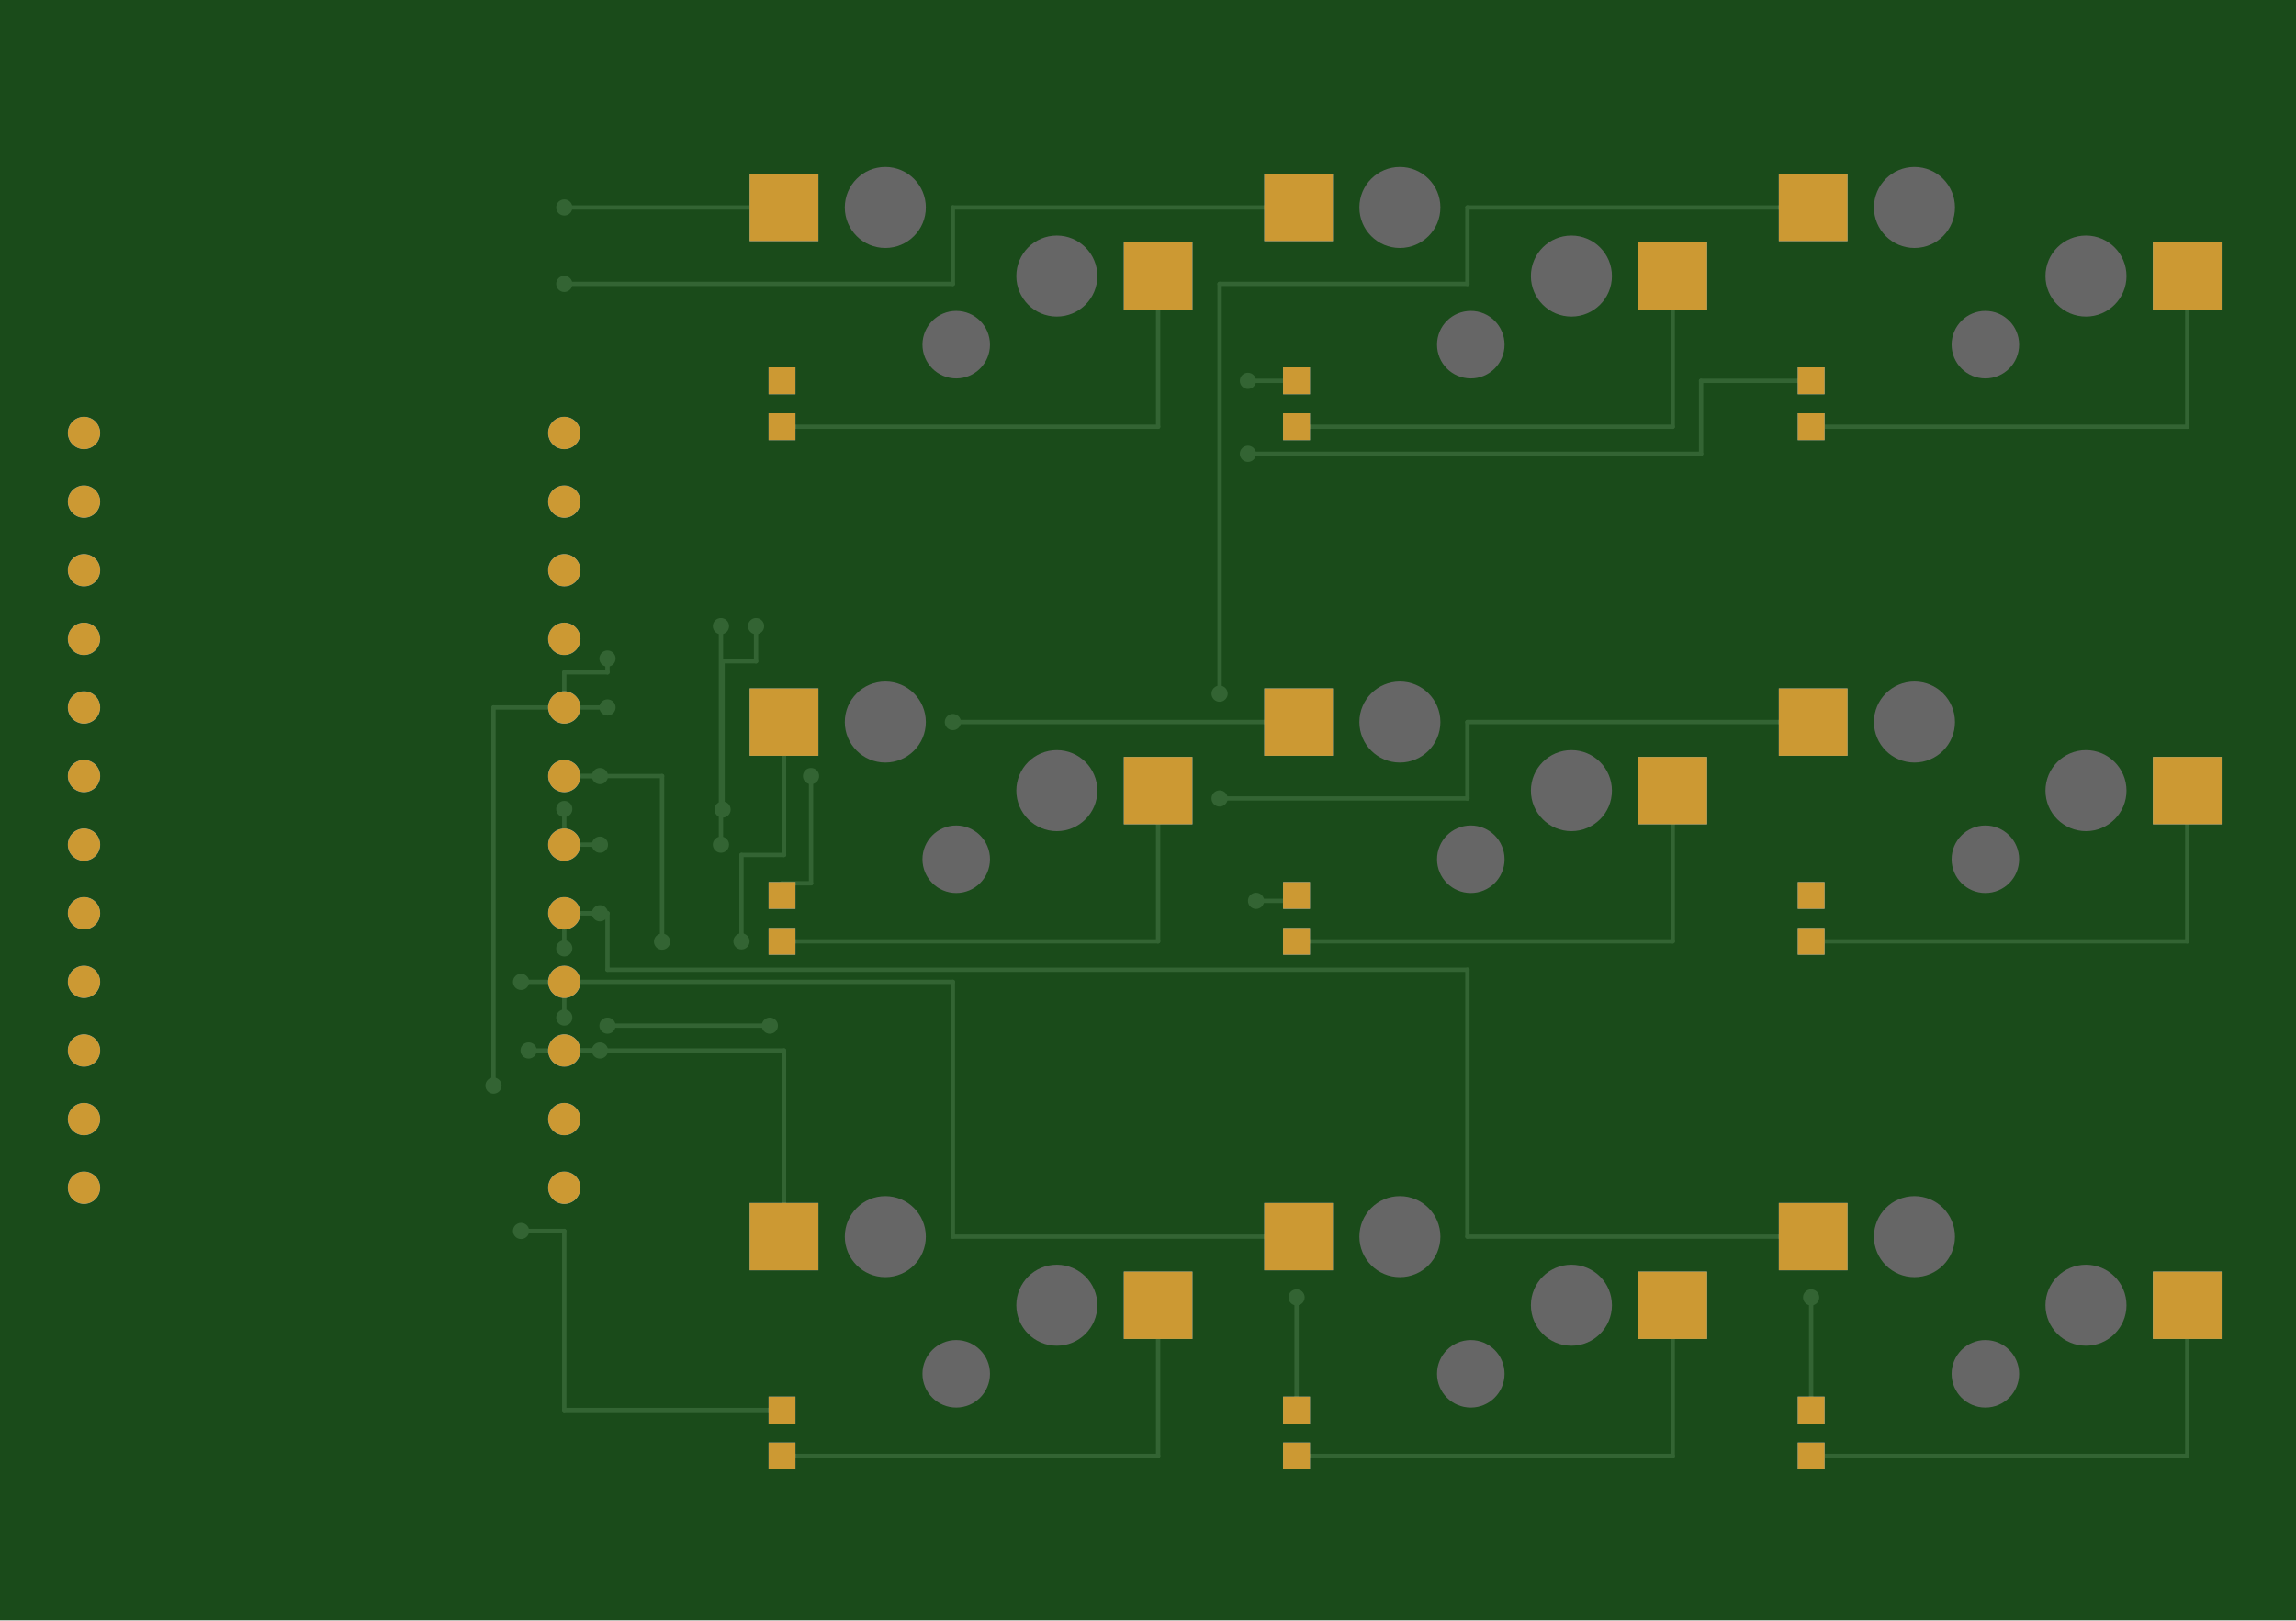
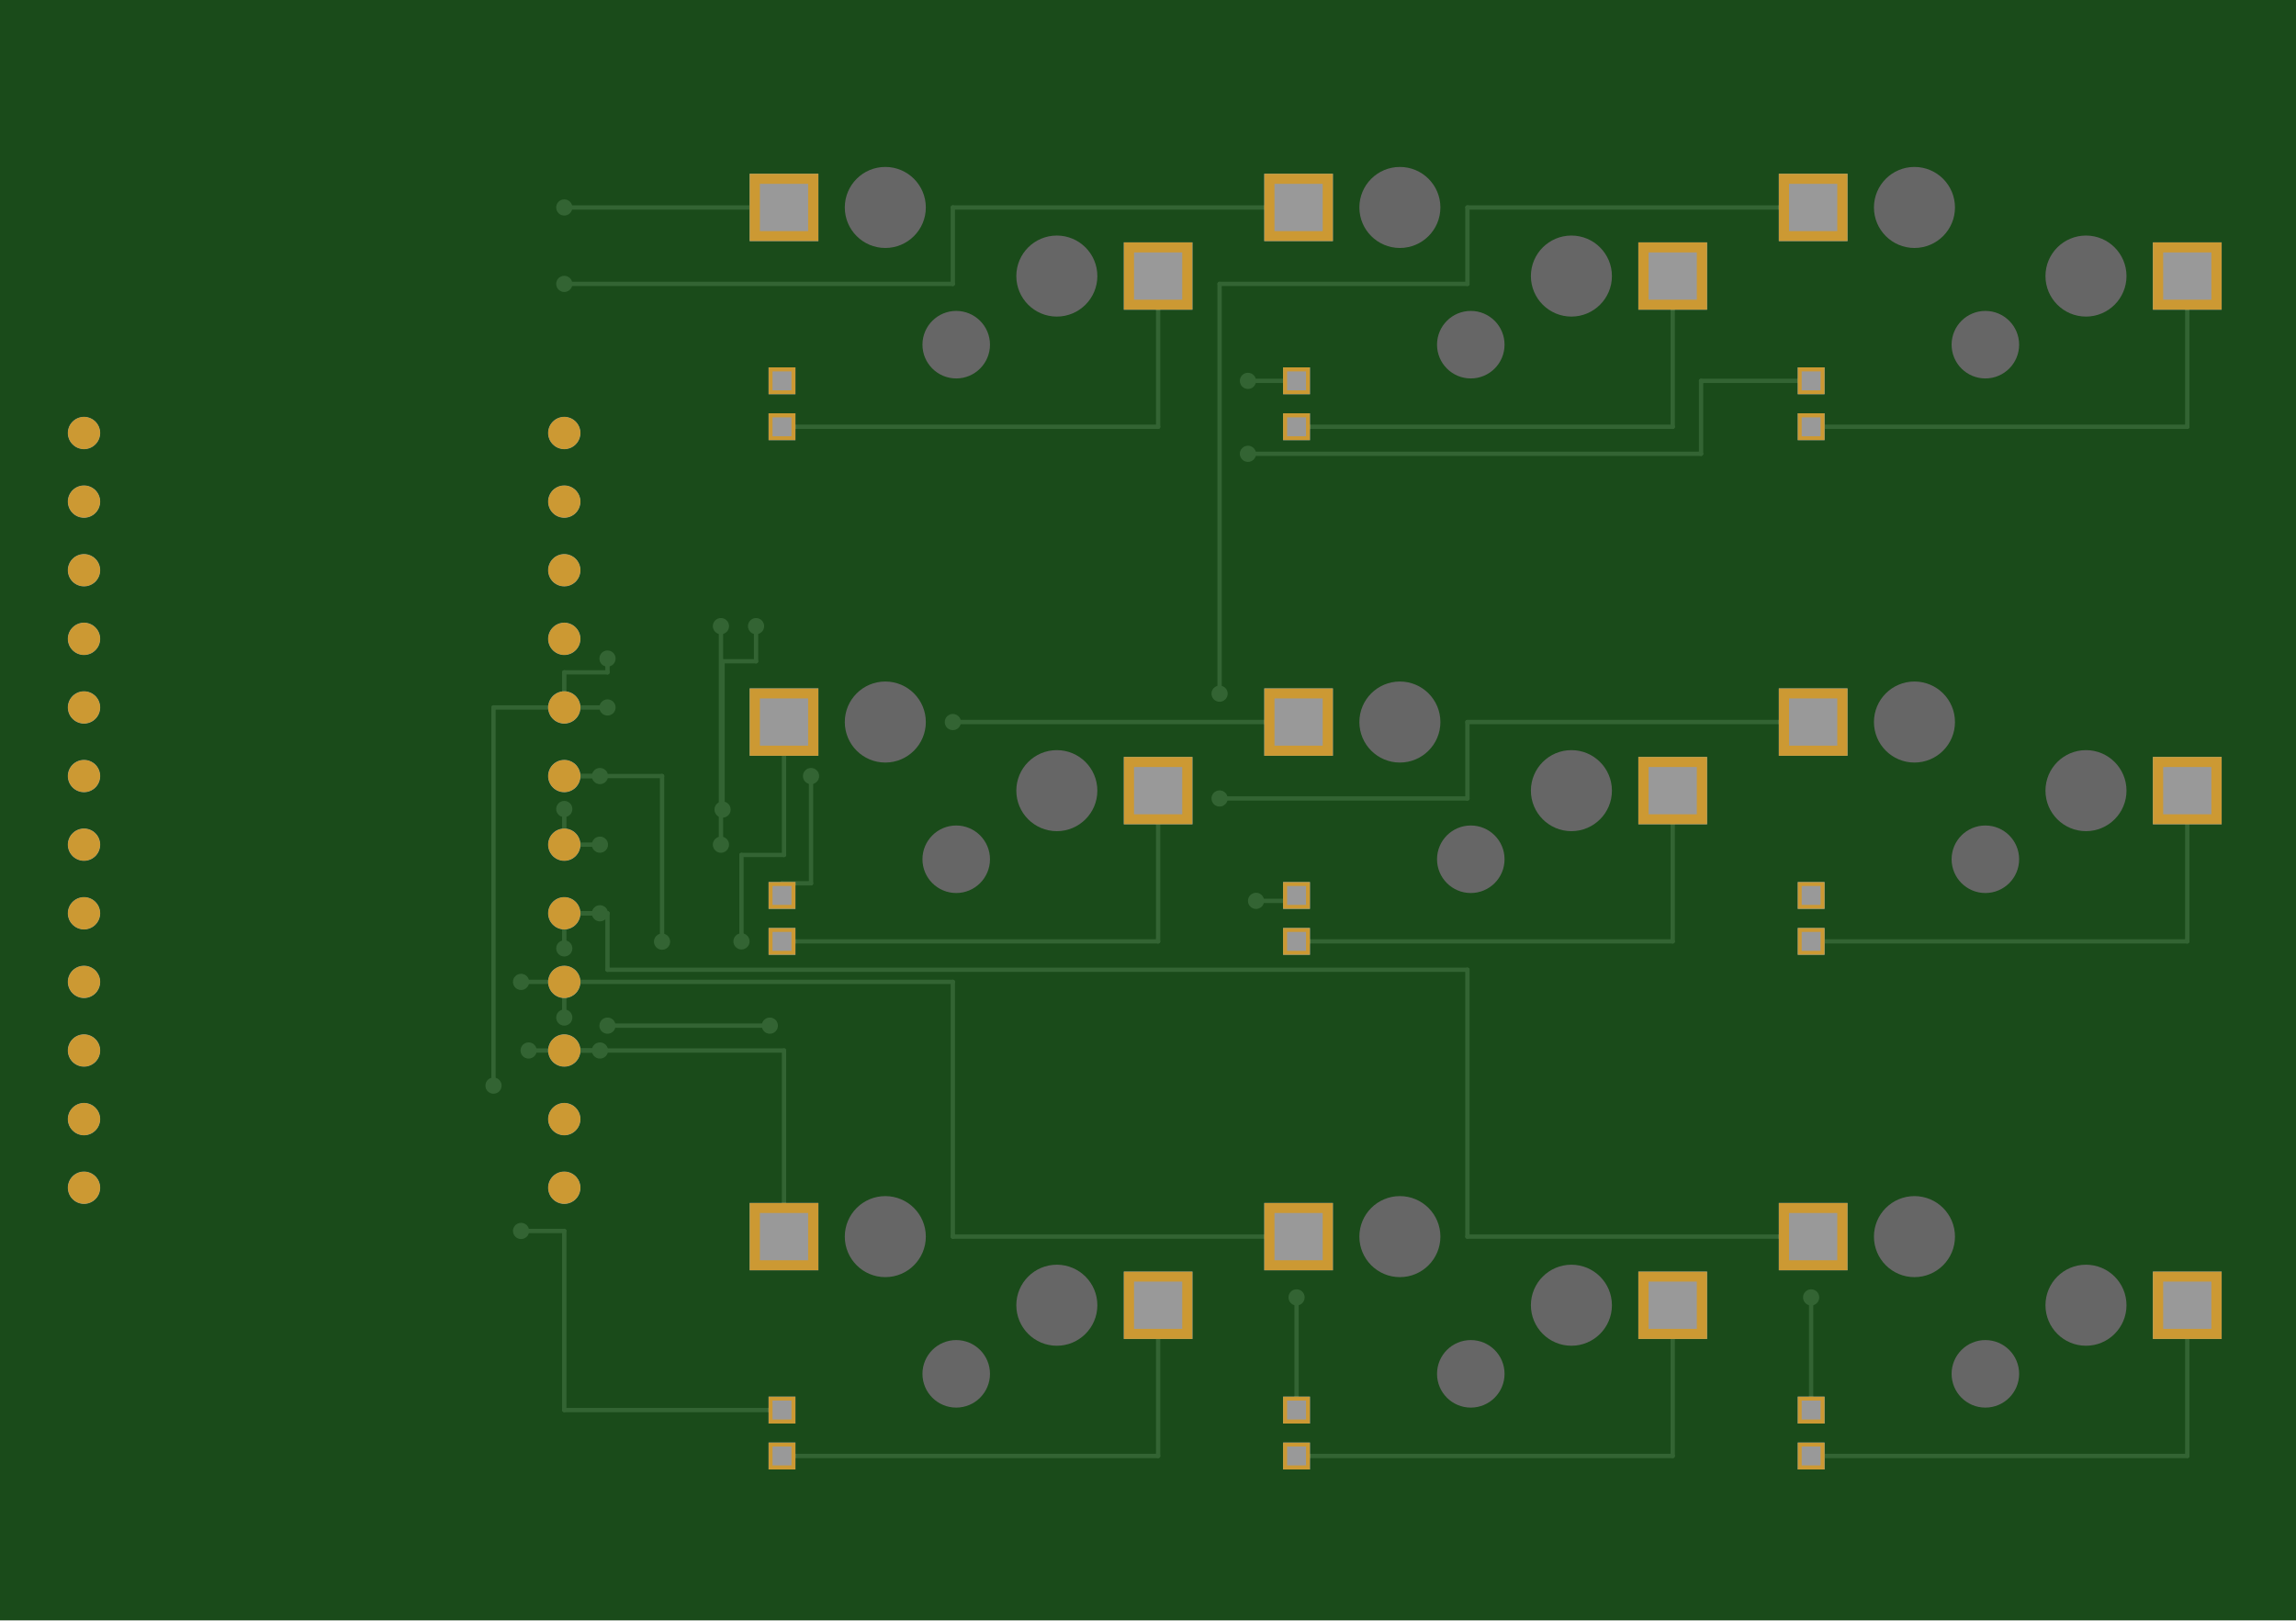
- <svg xmlns="http://www.w3.org/2000/svg" xmlns:xlink="http://www.w3.org/1999/xlink" version="1.1" stroke-linecap="round" stroke-linejoin="round" stroke-width="0" fill-rule="evenodd" clip-rule="evenodd" id="yT7CGFBc3BIT_bottom" viewBox="-42500 -30000 85000 60000" width="85mm" height="60mm">
+ <svg xmlns="http://www.w3.org/2000/svg" xmlns:xlink="http://www.w3.org/1999/xlink" version="1.1" stroke-linecap="round" stroke-linejoin="round" stroke-width="0" fill-rule="evenodd" clip-rule="evenodd" id="v-3ApDsMpRyZ_bottom" viewBox="-42500 -30000 85000 60000" width="85mm" height="60mm">
  <defs>
-     <style>.yT7CGFBc3BIT_fr4 {color: #666666;}
- .yT7CGFBc3BIT_cu {color: #cccccc;}
- .yT7CGFBc3BIT_cf {color: #cc9933;}
- .yT7CGFBc3BIT_sm {color: #004200; opacity: 0.749;}
- .yT7CGFBc3BIT_ss {color: #ffffff;}
- .yT7CGFBc3BIT_sp {color: #999999;}
- .yT7CGFBc3BIT_out {color: #000000;}</style>
-     <rect x="-1275" y="-1250" width="2550" height="2500" id="WuUO6p8glGrk_pad-11" />
-     <rect x="-500" y="-500" width="1000" height="1000" id="WuUO6p8glGrk_pad-14" />
-     <circle cx="0" cy="0" r="600" id="WuUO6p8glGrk_pad-15" />
-     <circle cx="0" cy="0" r="300" id="WuUO6p8glGrk_pad-16" />
-     <rect x="-1275" y="-1250" width="2550" height="2500" id="oHM_zMoyf9TO_pad-11" />
-     <circle cx="0" cy="0" r="1500" id="oHM_zMoyf9TO_pad-12" />
-     <circle cx="0" cy="0" r="1250" id="oHM_zMoyf9TO_pad-13" />
-     <rect x="-500" y="-500" width="1000" height="1000" id="oHM_zMoyf9TO_pad-14" />
-     <circle cx="0" cy="0" r="600" id="oHM_zMoyf9TO_pad-15" />
-     <g id="yT7CGFBc3BIT_bottom_copper">
-       <use xlink:href="#WuUO6p8glGrk_pad-11" x="-24625" y="-15780" />
-       <use xlink:href="#WuUO6p8glGrk_pad-11" x="-38475" y="-18320" />
-       <use xlink:href="#WuUO6p8glGrk_pad-14" x="-24550" y="-23900" />
-       <use xlink:href="#WuUO6p8glGrk_pad-14" x="-24550" y="-22200" />
-       <use xlink:href="#WuUO6p8glGrk_pad-11" x="-5575" y="-15780" />
-       <use xlink:href="#WuUO6p8glGrk_pad-11" x="-19425" y="-18320" />
-       <use xlink:href="#WuUO6p8glGrk_pad-14" x="-5500" y="-23900" />
-       <use xlink:href="#WuUO6p8glGrk_pad-14" x="-5500" y="-22200" />
-       <use xlink:href="#WuUO6p8glGrk_pad-11" x="13475" y="-15780" />
-       <use xlink:href="#WuUO6p8glGrk_pad-11" x="-375" y="-18320" />
-       <use xlink:href="#WuUO6p8glGrk_pad-14" x="13550" y="-23900" />
-       <use xlink:href="#WuUO6p8glGrk_pad-14" x="13550" y="-22200" />
-       <use xlink:href="#WuUO6p8glGrk_pad-11" x="-24625" y="3270" />
-       <use xlink:href="#WuUO6p8glGrk_pad-11" x="-38475" y="730" />
-       <use xlink:href="#WuUO6p8glGrk_pad-14" x="-24550" y="-4850" />
-       <use xlink:href="#WuUO6p8glGrk_pad-14" x="-24550" y="-3150" />
-       <use xlink:href="#WuUO6p8glGrk_pad-11" x="-5575" y="3270" />
-       <use xlink:href="#WuUO6p8glGrk_pad-11" x="-19425" y="730" />
-       <use xlink:href="#WuUO6p8glGrk_pad-14" x="-5500" y="-4850" />
-       <use xlink:href="#WuUO6p8glGrk_pad-14" x="-5500" y="-3150" />
-       <use xlink:href="#WuUO6p8glGrk_pad-11" x="13475" y="3270" />
-       <use xlink:href="#WuUO6p8glGrk_pad-11" x="-375" y="730" />
-       <use xlink:href="#WuUO6p8glGrk_pad-14" x="13550" y="-4850" />
-       <use xlink:href="#WuUO6p8glGrk_pad-14" x="13550" y="-3150" />
-       <use xlink:href="#WuUO6p8glGrk_pad-11" x="-24625" y="22320" />
-       <use xlink:href="#WuUO6p8glGrk_pad-11" x="-38475" y="19780" />
-       <use xlink:href="#WuUO6p8glGrk_pad-14" x="-24550" y="14200" />
-       <use xlink:href="#WuUO6p8glGrk_pad-14" x="-24550" y="15900" />
-       <use xlink:href="#WuUO6p8glGrk_pad-11" x="-5575" y="22320" />
-       <use xlink:href="#WuUO6p8glGrk_pad-11" x="-19425" y="19780" />
-       <use xlink:href="#WuUO6p8glGrk_pad-14" x="-5500" y="14200" />
-       <use xlink:href="#WuUO6p8glGrk_pad-14" x="-5500" y="15900" />
-       <use xlink:href="#WuUO6p8glGrk_pad-11" x="13475" y="22320" />
-       <use xlink:href="#WuUO6p8glGrk_pad-11" x="-375" y="19780" />
-       <use xlink:href="#WuUO6p8glGrk_pad-14" x="13550" y="14200" />
-       <use xlink:href="#WuUO6p8glGrk_pad-14" x="13550" y="15900" />
-       <use xlink:href="#WuUO6p8glGrk_pad-15" x="21610" y="13970" />
-       <use xlink:href="#WuUO6p8glGrk_pad-15" x="21610" y="11430" />
-       <use xlink:href="#WuUO6p8glGrk_pad-15" x="21610" y="8890" />
-       <use xlink:href="#WuUO6p8glGrk_pad-15" x="21610" y="6350" />
-       <use xlink:href="#WuUO6p8glGrk_pad-15" x="21610" y="3810" />
-       <use xlink:href="#WuUO6p8glGrk_pad-15" x="21610" y="1270" />
-       <use xlink:href="#WuUO6p8glGrk_pad-15" x="21610" y="-1270" />
-       <use xlink:href="#WuUO6p8glGrk_pad-15" x="21610" y="-3810" />
-       <use xlink:href="#WuUO6p8glGrk_pad-15" x="21610" y="-6350" />
-       <use xlink:href="#WuUO6p8glGrk_pad-15" x="21610" y="-8890" />
-       <use xlink:href="#WuUO6p8glGrk_pad-15" x="21610" y="-11430" />
-       <use xlink:href="#WuUO6p8glGrk_pad-15" x="21610" y="-13970" />
-       <use xlink:href="#WuUO6p8glGrk_pad-15" x="39390" y="-13970" />
-       <use xlink:href="#WuUO6p8glGrk_pad-15" x="39390" y="-11430" />
-       <use xlink:href="#WuUO6p8glGrk_pad-15" x="39390" y="-8890" />
-       <use xlink:href="#WuUO6p8glGrk_pad-15" x="39390" y="-6350" />
-       <use xlink:href="#WuUO6p8glGrk_pad-15" x="39390" y="-3810" />
-       <use xlink:href="#WuUO6p8glGrk_pad-15" x="39390" y="-1270" />
-       <use xlink:href="#WuUO6p8glGrk_pad-15" x="39390" y="1270" />
-       <use xlink:href="#WuUO6p8glGrk_pad-15" x="39390" y="3810" />
-       <use xlink:href="#WuUO6p8glGrk_pad-15" x="39390" y="6350" />
-       <use xlink:href="#WuUO6p8glGrk_pad-15" x="39390" y="8890" />
-       <use xlink:href="#WuUO6p8glGrk_pad-15" x="39390" y="11430" />
-       <use xlink:href="#WuUO6p8glGrk_pad-15" x="39390" y="13970" />
+     <style>.v-3ApDsMpRyZ_fr4 {color: #666666;}
+ .v-3ApDsMpRyZ_cu {color: #cccccc;}
+ .v-3ApDsMpRyZ_cf {color: #cc9933;}
+ .v-3ApDsMpRyZ_sm {color: #004200; opacity: 0.749;}
+ .v-3ApDsMpRyZ_ss {color: #ffffff;}
+ .v-3ApDsMpRyZ_sp {color: #999999;}
+ .v-3ApDsMpRyZ_out {color: #000000;}</style>
+     <rect x="-1275" y="-1250" width="2550" height="2500" id="R8oGSUQdyT1J_pad-11" />
+     <rect x="-500" y="-500" width="1000" height="1000" id="R8oGSUQdyT1J_pad-15" />
+     <circle cx="0" cy="0" r="600" id="R8oGSUQdyT1J_pad-17" />
+     <circle cx="0" cy="0" r="300" id="R8oGSUQdyT1J_pad-18" />
+     <rect x="-1275" y="-1250" width="2550" height="2500" id="A9NFGSElS_o1_pad-11" />
+     <circle cx="0" cy="0" r="1500" id="A9NFGSElS_o1_pad-13" />
+     <circle cx="0" cy="0" r="1250" id="A9NFGSElS_o1_pad-14" />
+     <rect x="-500" y="-500" width="1000" height="1000" id="A9NFGSElS_o1_pad-15" />
+     <circle cx="0" cy="0" r="600" id="A9NFGSElS_o1_pad-17" />
+     <rect x="-892.5" y="-875" width="1785" height="1750" id="oixjFfY84RL3_pad-12" />
+     <rect x="-350" y="-350" width="700" height="700" id="oixjFfY84RL3_pad-16" />
+     <g id="v-3ApDsMpRyZ_bottom_copper">
+       <use xlink:href="#R8oGSUQdyT1J_pad-11" x="-24625" y="-15780" />
+       <use xlink:href="#R8oGSUQdyT1J_pad-11" x="-38475" y="-18320" />
+       <use xlink:href="#R8oGSUQdyT1J_pad-15" x="-24550" y="-23900" />
+       <use xlink:href="#R8oGSUQdyT1J_pad-15" x="-24550" y="-22200" />
+       <use xlink:href="#R8oGSUQdyT1J_pad-11" x="-5575" y="-15780" />
+       <use xlink:href="#R8oGSUQdyT1J_pad-11" x="-19425" y="-18320" />
+       <use xlink:href="#R8oGSUQdyT1J_pad-15" x="-5500" y="-23900" />
+       <use xlink:href="#R8oGSUQdyT1J_pad-15" x="-5500" y="-22200" />
+       <use xlink:href="#R8oGSUQdyT1J_pad-11" x="13475" y="-15780" />
+       <use xlink:href="#R8oGSUQdyT1J_pad-11" x="-375" y="-18320" />
+       <use xlink:href="#R8oGSUQdyT1J_pad-15" x="13550" y="-23900" />
+       <use xlink:href="#R8oGSUQdyT1J_pad-15" x="13550" y="-22200" />
+       <use xlink:href="#R8oGSUQdyT1J_pad-11" x="-24625" y="3270" />
+       <use xlink:href="#R8oGSUQdyT1J_pad-11" x="-38475" y="730" />
+       <use xlink:href="#R8oGSUQdyT1J_pad-15" x="-24550" y="-4850" />
+       <use xlink:href="#R8oGSUQdyT1J_pad-15" x="-24550" y="-3150" />
+       <use xlink:href="#R8oGSUQdyT1J_pad-11" x="-5575" y="3270" />
+       <use xlink:href="#R8oGSUQdyT1J_pad-11" x="-19425" y="730" />
+       <use xlink:href="#R8oGSUQdyT1J_pad-15" x="-5500" y="-4850" />
+       <use xlink:href="#R8oGSUQdyT1J_pad-15" x="-5500" y="-3150" />
+       <use xlink:href="#R8oGSUQdyT1J_pad-11" x="13475" y="3270" />
+       <use xlink:href="#R8oGSUQdyT1J_pad-11" x="-375" y="730" />
+       <use xlink:href="#R8oGSUQdyT1J_pad-15" x="13550" y="-4850" />
+       <use xlink:href="#R8oGSUQdyT1J_pad-15" x="13550" y="-3150" />
+       <use xlink:href="#R8oGSUQdyT1J_pad-11" x="-24625" y="22320" />
+       <use xlink:href="#R8oGSUQdyT1J_pad-11" x="-38475" y="19780" />
+       <use xlink:href="#R8oGSUQdyT1J_pad-15" x="-24550" y="14200" />
+       <use xlink:href="#R8oGSUQdyT1J_pad-15" x="-24550" y="15900" />
+       <use xlink:href="#R8oGSUQdyT1J_pad-11" x="-5575" y="22320" />
+       <use xlink:href="#R8oGSUQdyT1J_pad-11" x="-19425" y="19780" />
+       <use xlink:href="#R8oGSUQdyT1J_pad-15" x="-5500" y="14200" />
+       <use xlink:href="#R8oGSUQdyT1J_pad-15" x="-5500" y="15900" />
+       <use xlink:href="#R8oGSUQdyT1J_pad-11" x="13475" y="22320" />
+       <use xlink:href="#R8oGSUQdyT1J_pad-11" x="-375" y="19780" />
+       <use xlink:href="#R8oGSUQdyT1J_pad-15" x="13550" y="14200" />
+       <use xlink:href="#R8oGSUQdyT1J_pad-15" x="13550" y="15900" />
+       <use xlink:href="#R8oGSUQdyT1J_pad-17" x="21610" y="13970" />
+       <use xlink:href="#R8oGSUQdyT1J_pad-17" x="21610" y="11430" />
+       <use xlink:href="#R8oGSUQdyT1J_pad-17" x="21610" y="8890" />
+       <use xlink:href="#R8oGSUQdyT1J_pad-17" x="21610" y="6350" />
+       <use xlink:href="#R8oGSUQdyT1J_pad-17" x="21610" y="3810" />
+       <use xlink:href="#R8oGSUQdyT1J_pad-17" x="21610" y="1270" />
+       <use xlink:href="#R8oGSUQdyT1J_pad-17" x="21610" y="-1270" />
+       <use xlink:href="#R8oGSUQdyT1J_pad-17" x="21610" y="-3810" />
+       <use xlink:href="#R8oGSUQdyT1J_pad-17" x="21610" y="-6350" />
+       <use xlink:href="#R8oGSUQdyT1J_pad-17" x="21610" y="-8890" />
+       <use xlink:href="#R8oGSUQdyT1J_pad-17" x="21610" y="-11430" />
+       <use xlink:href="#R8oGSUQdyT1J_pad-17" x="21610" y="-13970" />
+       <use xlink:href="#R8oGSUQdyT1J_pad-17" x="39390" y="-13970" />
+       <use xlink:href="#R8oGSUQdyT1J_pad-17" x="39390" y="-11430" />
+       <use xlink:href="#R8oGSUQdyT1J_pad-17" x="39390" y="-8890" />
+       <use xlink:href="#R8oGSUQdyT1J_pad-17" x="39390" y="-6350" />
+       <use xlink:href="#R8oGSUQdyT1J_pad-17" x="39390" y="-3810" />
+       <use xlink:href="#R8oGSUQdyT1J_pad-17" x="39390" y="-1270" />
+       <use xlink:href="#R8oGSUQdyT1J_pad-17" x="39390" y="1270" />
+       <use xlink:href="#R8oGSUQdyT1J_pad-17" x="39390" y="3810" />
+       <use xlink:href="#R8oGSUQdyT1J_pad-17" x="39390" y="6350" />
+       <use xlink:href="#R8oGSUQdyT1J_pad-17" x="39390" y="8890" />
+       <use xlink:href="#R8oGSUQdyT1J_pad-17" x="39390" y="11430" />
+       <use xlink:href="#R8oGSUQdyT1J_pad-17" x="39390" y="13970" />
      <path d="M -38475 -18320 -38475 -23900" fill="none" stroke-width="160" />
      <path d="M -38475 -23900 -24550 -23900" fill="none" stroke-width="160" />
      <path d="M -19425 -18320 -19425 -23900" fill="none" stroke-width="160" />
      <path d="M -19425 -23900 -5500 -23900" fill="none" stroke-width="160" />
      <path d="M -375 -18320 -375 -23900" fill="none" stroke-width="160" />
      <path d="M -375 -23900 13550 -23900" fill="none" stroke-width="160" />
      <path d="M -38475 730 -38475 -4850" fill="none" stroke-width="160" />
      <path d="M -38475 -4850 -24550 -4850" fill="none" stroke-width="160" />
      <path d="M -19425 730 -19425 -4850" fill="none" stroke-width="160" />
      <path d="M -19425 -4850 -5500 -4850" fill="none" stroke-width="160" />
      <path d="M -375 730 -375 -4850" fill="none" stroke-width="160" />
      <path d="M -375 -4850 13550 -4850" fill="none" stroke-width="160" />
      <path d="M -38475 19780 -38475 14200" fill="none" stroke-width="160" />
      <path d="M -38475 14200 -24550 14200" fill="none" stroke-width="160" />
      <path d="M -19425 19780 -19425 14200" fill="none" stroke-width="160" />
      <path d="M -19425 14200 -5500 14200" fill="none" stroke-width="160" />
      <path d="M -375 19780 -375 14200" fill="none" stroke-width="160" />
      <path d="M -375 14200 13550 14200" fill="none" stroke-width="160" />
      <path d="M -24625 -15780 -11825 -15780" fill="none" stroke-width="160" />
      <path d="M -11825 -15780 -11825 -5900" fill="none" stroke-width="160" />
      <path d="M -11825 -5900 20010 -5900" fill="none" stroke-width="160" />
      <path d="M 20010 -5900 20010 -3810" fill="none" stroke-width="160" />
      <path d="M 20010 -3810 21610 -3810" fill="none" stroke-width="160" />
      <path d="M -5575 -15780 7225 -15780" fill="none" stroke-width="160" />
      <path d="M 7225 -15780 7225 -6350" fill="none" stroke-width="160" />
      <path d="M 7225 -6350 21610 -6350" fill="none" stroke-width="160" />
      <path d="M 13475 -15780 13475 -8890" fill="none" stroke-width="160" />
      <path d="M 13475 -8890 21610 -8890" fill="none" stroke-width="160" />
      <path d="M -24625 3270 -11825 3270" fill="none" stroke-width="160" />
      <path d="M -11825 3270 -11825 440" fill="none" stroke-width="160" />
      <path d="M -11825 440 -2650 440" fill="none" stroke-width="160" />
      <path d="M -2650 440 -2650 440" fill="none" stroke-width="160" />
      <path d="M 20290 -3810 21610 -3810" fill="none" stroke-width="160" />
-       <use xlink:href="#WuUO6p8glGrk_pad-16" x="-2650" y="440" />
-       <use xlink:href="#WuUO6p8glGrk_pad-16" x="20290" y="-3810" />
+       <use xlink:href="#R8oGSUQdyT1J_pad-18" x="-2650" y="440" />
+       <use xlink:href="#R8oGSUQdyT1J_pad-18" x="20290" y="-3810" />
      <path d="M -5575 3270 7225 3270" fill="none" stroke-width="160" />
      <path d="M 7225 3270 7225 3270" fill="none" stroke-width="160" />
      <path d="M 23210 -6350 21610 -6350" fill="none" stroke-width="160" />
-       <use xlink:href="#WuUO6p8glGrk_pad-16" x="7225" y="3270" />
-       <use xlink:href="#WuUO6p8glGrk_pad-16" x="23210" y="-6350" />
+       <use xlink:href="#R8oGSUQdyT1J_pad-18" x="7225" y="3270" />
+       <use xlink:href="#R8oGSUQdyT1J_pad-18" x="23210" y="-6350" />
      <path d="M 13475 3270 13475 -1650" fill="none" stroke-width="160" />
      <path d="M 13475 -1650 15050 -1650" fill="none" stroke-width="160" />
      <path d="M 15050 -1650 15050 -4850" fill="none" stroke-width="160" />
      <path d="M 15050 -4850 15050 -4850" fill="none" stroke-width="160" />
      <path d="M 20290 -8890 21610 -8890" fill="none" stroke-width="160" />
-       <use xlink:href="#WuUO6p8glGrk_pad-16" x="15050" y="-4850" />
-       <use xlink:href="#WuUO6p8glGrk_pad-16" x="20290" y="-8890" />
+       <use xlink:href="#R8oGSUQdyT1J_pad-18" x="15050" y="-4850" />
+       <use xlink:href="#R8oGSUQdyT1J_pad-18" x="20290" y="-8890" />
      <path d="M -24625 22320 -11825 22320" fill="none" stroke-width="160" />
      <path d="M -11825 22320 -11825 19490" fill="none" stroke-width="160" />
      <path d="M -11825 19490 -2650 19490" fill="none" stroke-width="160" />
      <path d="M -2650 19490 -2650 4320" fill="none" stroke-width="160" />
      <path d="M -2650 4320 -2650 4320" fill="none" stroke-width="160" />
      <path d="M 21610 -5110 21610 -3810" fill="none" stroke-width="160" />
-       <use xlink:href="#WuUO6p8glGrk_pad-16" x="-2650" y="4320" />
-       <use xlink:href="#WuUO6p8glGrk_pad-16" x="21610" y="-5110" />
+       <use xlink:href="#R8oGSUQdyT1J_pad-18" x="-2650" y="4320" />
+       <use xlink:href="#R8oGSUQdyT1J_pad-18" x="21610" y="-5110" />
      <path d="M -5575 22320 7225 22320" fill="none" stroke-width="160" />
      <path d="M 7225 22320 7225 19490" fill="none" stroke-width="160" />
      <path d="M 7225 19490 21610 19490" fill="none" stroke-width="160" />
      <path d="M 21610 19490 21610 19490" fill="none" stroke-width="160" />
      <path d="M 21610 -7670 21610 -6350" fill="none" stroke-width="160" />
-       <use xlink:href="#WuUO6p8glGrk_pad-16" x="21610" y="19490" />
-       <use xlink:href="#WuUO6p8glGrk_pad-16" x="21610" y="-7670" />
+       <use xlink:href="#R8oGSUQdyT1J_pad-18" x="21610" y="19490" />
+       <use xlink:href="#R8oGSUQdyT1J_pad-18" x="21610" y="-7670" />
      <path d="M 13475 22320 21610 22320" fill="none" stroke-width="160" />
      <path d="M 21610 22320 21610 22320" fill="none" stroke-width="160" />
      <path d="M 22930 -8890 21610 -8890" fill="none" stroke-width="160" />
-       <use xlink:href="#WuUO6p8glGrk_pad-16" x="21610" y="22320" />
-       <use xlink:href="#WuUO6p8glGrk_pad-16" x="22930" y="-8890" />
+       <use xlink:href="#R8oGSUQdyT1J_pad-18" x="21610" y="22320" />
+       <use xlink:href="#R8oGSUQdyT1J_pad-18" x="22930" y="-8890" />
      <path d="M -24550 -22200 -24550 -18030" fill="none" stroke-width="160" />
      <path d="M -24550 -18030 -24550 -18030" fill="none" stroke-width="160" />
      <path d="M 20010 3810 21610 3810" fill="none" stroke-width="160" />
-       <use xlink:href="#WuUO6p8glGrk_pad-16" x="-24550" y="-18030" />
-       <use xlink:href="#WuUO6p8glGrk_pad-16" x="20010" y="3810" />
+       <use xlink:href="#R8oGSUQdyT1J_pad-18" x="-24550" y="-18030" />
+       <use xlink:href="#R8oGSUQdyT1J_pad-18" x="20010" y="3810" />
      <path d="M -5500 -22200 -5500 -18030" fill="none" stroke-width="160" />
      <path d="M -5500 -18030 -5500 -18030" fill="none" stroke-width="160" />
      <path d="M 20010 5620 20010 5110" fill="none" stroke-width="160" />
      <path d="M 20010 5110 21610 5110" fill="none" stroke-width="160" />
      <path d="M 21610 5110 21610 3810" fill="none" stroke-width="160" />
-       <use xlink:href="#WuUO6p8glGrk_pad-16" x="-5500" y="-18030" />
-       <use xlink:href="#WuUO6p8glGrk_pad-16" x="20010" y="5620" />
+       <use xlink:href="#R8oGSUQdyT1J_pad-18" x="-5500" y="-18030" />
+       <use xlink:href="#R8oGSUQdyT1J_pad-18" x="20010" y="5620" />
      <path d="M 13550 -22200 21610 -22200" fill="none" stroke-width="160" />
      <path d="M 21610 -22200 21610 -15570" fill="none" stroke-width="160" />
      <path d="M 21610 -15570 23210 -15570" fill="none" stroke-width="160" />
      <path d="M 23210 -15570 23210 -15570" fill="none" stroke-width="160" />
      <path d="M 24230 -10190 24230 3810" fill="none" stroke-width="160" />
      <path d="M 24230 3810 21610 3810" fill="none" stroke-width="160" />
-       <use xlink:href="#WuUO6p8glGrk_pad-16" x="23210" y="-15570" />
-       <use xlink:href="#WuUO6p8glGrk_pad-16" x="24230" y="-10190" />
+       <use xlink:href="#R8oGSUQdyT1J_pad-18" x="23210" y="-15570" />
+       <use xlink:href="#R8oGSUQdyT1J_pad-18" x="24230" y="-10190" />
      <path d="M -5500 -3150 -5500 -3350" fill="none" stroke-width="160" />
      <path d="M -5500 -3350 -4000 -3350" fill="none" stroke-width="160" />
      <path d="M -4000 -3350 -4000 -3350" fill="none" stroke-width="160" />
      <path d="M 14000 -7970 20010 -7970" fill="none" stroke-width="160" />
      <path d="M 20010 -7970 20010 -7970" fill="none" stroke-width="160" />
      <path d="M 17990 -4860 17990 1270" fill="none" stroke-width="160" />
      <path d="M 17990 1270 21610 1270" fill="none" stroke-width="160" />
-       <use xlink:href="#WuUO6p8glGrk_pad-16" x="-4000" y="-3350" />
-       <use xlink:href="#WuUO6p8glGrk_pad-16" x="14000" y="-7970" />
-       <use xlink:href="#WuUO6p8glGrk_pad-16" x="20010" y="-7970" />
-       <use xlink:href="#WuUO6p8glGrk_pad-16" x="17990" y="-4860" />
+       <use xlink:href="#R8oGSUQdyT1J_pad-18" x="-4000" y="-3350" />
+       <use xlink:href="#R8oGSUQdyT1J_pad-18" x="14000" y="-7970" />
+       <use xlink:href="#R8oGSUQdyT1J_pad-18" x="20010" y="-7970" />
+       <use xlink:href="#R8oGSUQdyT1J_pad-18" x="17990" y="-4860" />
      <path d="M 13550 -3150 13550 -2700" fill="none" stroke-width="160" />
      <path d="M 13550 -2700 12475 -2700" fill="none" stroke-width="160" />
      <path d="M 12475 -2700 12475 1270" fill="none" stroke-width="160" />
      <path d="M 12475 1270 12475 1270" fill="none" stroke-width="160" />
      <path d="M 20290 1270 21610 1270" fill="none" stroke-width="160" />
-       <use xlink:href="#WuUO6p8glGrk_pad-16" x="12475" y="1270" />
-       <use xlink:href="#WuUO6p8glGrk_pad-16" x="20290" y="1270" />
+       <use xlink:href="#R8oGSUQdyT1J_pad-18" x="12475" y="1270" />
+       <use xlink:href="#R8oGSUQdyT1J_pad-18" x="20290" y="1270" />
      <path d="M -24550 15900 -20475 15900" fill="none" stroke-width="160" />
      <path d="M -20475 15900 -20475 13200" fill="none" stroke-width="160" />
      <path d="M -20475 13200 -3700 13200" fill="none" stroke-width="160" />
      <path d="M -3700 13200 -3700 13200" fill="none" stroke-width="160" />
      <path d="M 15810 6820 15810 -1270" fill="none" stroke-width="160" />
      <path d="M 15810 -1270 15810 -1270" fill="none" stroke-width="160" />
      <path d="M 20290 -1270 21610 -1270" fill="none" stroke-width="160" />
-       <use xlink:href="#WuUO6p8glGrk_pad-16" x="-3700" y="13200" />
-       <use xlink:href="#WuUO6p8glGrk_pad-16" x="15810" y="6820" />
-       <use xlink:href="#WuUO6p8glGrk_pad-16" x="15810" y="-1270" />
-       <use xlink:href="#WuUO6p8glGrk_pad-16" x="20290" y="-1270" />
+       <use xlink:href="#R8oGSUQdyT1J_pad-18" x="-3700" y="13200" />
+       <use xlink:href="#R8oGSUQdyT1J_pad-18" x="15810" y="6820" />
+       <use xlink:href="#R8oGSUQdyT1J_pad-18" x="15810" y="-1270" />
+       <use xlink:href="#R8oGSUQdyT1J_pad-18" x="20290" y="-1270" />
      <path d="M -5500 15900 -3700 15900" fill="none" stroke-width="160" />
      <path d="M -3700 15900 -3700 15900" fill="none" stroke-width="160" />
      <path d="M 14510 6820 14510 5520" fill="none" stroke-width="160" />
      <path d="M 14510 5520 15750 5520" fill="none" stroke-width="160" />
      <path d="M 15750 5520 15750 30" fill="none" stroke-width="160" />
      <path d="M 15750 30 15750 30" fill="none" stroke-width="160" />
      <path d="M 21610 50 21610 -1270" fill="none" stroke-width="160" />
-       <use xlink:href="#WuUO6p8glGrk_pad-16" x="-3700" y="15900" />
-       <use xlink:href="#WuUO6p8glGrk_pad-16" x="14510" y="6820" />
-       <use xlink:href="#WuUO6p8glGrk_pad-16" x="15750" y="30" />
-       <use xlink:href="#WuUO6p8glGrk_pad-16" x="21610" y="50" />
+       <use xlink:href="#R8oGSUQdyT1J_pad-18" x="-3700" y="15900" />
+       <use xlink:href="#R8oGSUQdyT1J_pad-18" x="14510" y="6820" />
+       <use xlink:href="#R8oGSUQdyT1J_pad-18" x="15750" y="30" />
+       <use xlink:href="#R8oGSUQdyT1J_pad-18" x="21610" y="50" />
    </g>
-     <g id="yT7CGFBc3BIT_bottom_soldermask">
-       <use xlink:href="#oHM_zMoyf9TO_pad-11" x="-24625" y="-15780" />
-       <use xlink:href="#oHM_zMoyf9TO_pad-11" x="-38475" y="-18320" />
-       <use xlink:href="#oHM_zMoyf9TO_pad-12" x="-28375" y="-15780" />
-       <use xlink:href="#oHM_zMoyf9TO_pad-12" x="-34725" y="-18320" />
-       <use xlink:href="#oHM_zMoyf9TO_pad-13" x="-31000" y="-20860" />
-       <use xlink:href="#oHM_zMoyf9TO_pad-14" x="-24550" y="-23900" />
-       <use xlink:href="#oHM_zMoyf9TO_pad-14" x="-24550" y="-22200" />
-       <use xlink:href="#oHM_zMoyf9TO_pad-11" x="-5575" y="-15780" />
-       <use xlink:href="#oHM_zMoyf9TO_pad-11" x="-19425" y="-18320" />
-       <use xlink:href="#oHM_zMoyf9TO_pad-12" x="-9325" y="-15780" />
-       <use xlink:href="#oHM_zMoyf9TO_pad-12" x="-15675" y="-18320" />
-       <use xlink:href="#oHM_zMoyf9TO_pad-13" x="-11950" y="-20860" />
-       <use xlink:href="#oHM_zMoyf9TO_pad-14" x="-5500" y="-23900" />
-       <use xlink:href="#oHM_zMoyf9TO_pad-14" x="-5500" y="-22200" />
-       <use xlink:href="#oHM_zMoyf9TO_pad-11" x="13475" y="-15780" />
-       <use xlink:href="#oHM_zMoyf9TO_pad-11" x="-375" y="-18320" />
-       <use xlink:href="#oHM_zMoyf9TO_pad-12" x="9725" y="-15780" />
-       <use xlink:href="#oHM_zMoyf9TO_pad-12" x="3375" y="-18320" />
-       <use xlink:href="#oHM_zMoyf9TO_pad-13" x="7100" y="-20860" />
-       <use xlink:href="#oHM_zMoyf9TO_pad-14" x="13550" y="-23900" />
-       <use xlink:href="#oHM_zMoyf9TO_pad-14" x="13550" y="-22200" />
-       <use xlink:href="#oHM_zMoyf9TO_pad-11" x="-24625" y="3270" />
-       <use xlink:href="#oHM_zMoyf9TO_pad-11" x="-38475" y="730" />
-       <use xlink:href="#oHM_zMoyf9TO_pad-12" x="-28375" y="3270" />
-       <use xlink:href="#oHM_zMoyf9TO_pad-12" x="-34725" y="730" />
-       <use xlink:href="#oHM_zMoyf9TO_pad-13" x="-31000" y="-1810" />
-       <use xlink:href="#oHM_zMoyf9TO_pad-14" x="-24550" y="-4850" />
-       <use xlink:href="#oHM_zMoyf9TO_pad-14" x="-24550" y="-3150" />
-       <use xlink:href="#oHM_zMoyf9TO_pad-11" x="-5575" y="3270" />
-       <use xlink:href="#oHM_zMoyf9TO_pad-11" x="-19425" y="730" />
-       <use xlink:href="#oHM_zMoyf9TO_pad-12" x="-9325" y="3270" />
-       <use xlink:href="#oHM_zMoyf9TO_pad-12" x="-15675" y="730" />
-       <use xlink:href="#oHM_zMoyf9TO_pad-13" x="-11950" y="-1810" />
-       <use xlink:href="#oHM_zMoyf9TO_pad-14" x="-5500" y="-4850" />
-       <use xlink:href="#oHM_zMoyf9TO_pad-14" x="-5500" y="-3150" />
-       <use xlink:href="#oHM_zMoyf9TO_pad-11" x="13475" y="3270" />
-       <use xlink:href="#oHM_zMoyf9TO_pad-11" x="-375" y="730" />
-       <use xlink:href="#oHM_zMoyf9TO_pad-12" x="9725" y="3270" />
-       <use xlink:href="#oHM_zMoyf9TO_pad-12" x="3375" y="730" />
-       <use xlink:href="#oHM_zMoyf9TO_pad-13" x="7100" y="-1810" />
-       <use xlink:href="#oHM_zMoyf9TO_pad-14" x="13550" y="-4850" />
-       <use xlink:href="#oHM_zMoyf9TO_pad-14" x="13550" y="-3150" />
-       <use xlink:href="#oHM_zMoyf9TO_pad-11" x="-24625" y="22320" />
-       <use xlink:href="#oHM_zMoyf9TO_pad-11" x="-38475" y="19780" />
-       <use xlink:href="#oHM_zMoyf9TO_pad-12" x="-28375" y="22320" />
-       <use xlink:href="#oHM_zMoyf9TO_pad-12" x="-34725" y="19780" />
-       <use xlink:href="#oHM_zMoyf9TO_pad-13" x="-31000" y="17240" />
-       <use xlink:href="#oHM_zMoyf9TO_pad-14" x="-24550" y="14200" />
-       <use xlink:href="#oHM_zMoyf9TO_pad-14" x="-24550" y="15900" />
-       <use xlink:href="#oHM_zMoyf9TO_pad-11" x="-5575" y="22320" />
-       <use xlink:href="#oHM_zMoyf9TO_pad-11" x="-19425" y="19780" />
-       <use xlink:href="#oHM_zMoyf9TO_pad-12" x="-9325" y="22320" />
-       <use xlink:href="#oHM_zMoyf9TO_pad-12" x="-15675" y="19780" />
-       <use xlink:href="#oHM_zMoyf9TO_pad-13" x="-11950" y="17240" />
-       <use xlink:href="#oHM_zMoyf9TO_pad-14" x="-5500" y="14200" />
-       <use xlink:href="#oHM_zMoyf9TO_pad-14" x="-5500" y="15900" />
-       <use xlink:href="#oHM_zMoyf9TO_pad-11" x="13475" y="22320" />
-       <use xlink:href="#oHM_zMoyf9TO_pad-11" x="-375" y="19780" />
-       <use xlink:href="#oHM_zMoyf9TO_pad-12" x="9725" y="22320" />
-       <use xlink:href="#oHM_zMoyf9TO_pad-12" x="3375" y="19780" />
-       <use xlink:href="#oHM_zMoyf9TO_pad-13" x="7100" y="17240" />
-       <use xlink:href="#oHM_zMoyf9TO_pad-14" x="13550" y="14200" />
-       <use xlink:href="#oHM_zMoyf9TO_pad-14" x="13550" y="15900" />
-       <use xlink:href="#oHM_zMoyf9TO_pad-15" x="21610" y="13970" />
-       <use xlink:href="#oHM_zMoyf9TO_pad-15" x="21610" y="11430" />
-       <use xlink:href="#oHM_zMoyf9TO_pad-15" x="21610" y="8890" />
-       <use xlink:href="#oHM_zMoyf9TO_pad-15" x="21610" y="6350" />
-       <use xlink:href="#oHM_zMoyf9TO_pad-15" x="21610" y="3810" />
-       <use xlink:href="#oHM_zMoyf9TO_pad-15" x="21610" y="1270" />
-       <use xlink:href="#oHM_zMoyf9TO_pad-15" x="21610" y="-1270" />
-       <use xlink:href="#oHM_zMoyf9TO_pad-15" x="21610" y="-3810" />
-       <use xlink:href="#oHM_zMoyf9TO_pad-15" x="21610" y="-6350" />
-       <use xlink:href="#oHM_zMoyf9TO_pad-15" x="21610" y="-8890" />
-       <use xlink:href="#oHM_zMoyf9TO_pad-15" x="21610" y="-11430" />
-       <use xlink:href="#oHM_zMoyf9TO_pad-15" x="21610" y="-13970" />
-       <use xlink:href="#oHM_zMoyf9TO_pad-15" x="39390" y="-13970" />
-       <use xlink:href="#oHM_zMoyf9TO_pad-15" x="39390" y="-11430" />
-       <use xlink:href="#oHM_zMoyf9TO_pad-15" x="39390" y="-8890" />
-       <use xlink:href="#oHM_zMoyf9TO_pad-15" x="39390" y="-6350" />
-       <use xlink:href="#oHM_zMoyf9TO_pad-15" x="39390" y="-3810" />
-       <use xlink:href="#oHM_zMoyf9TO_pad-15" x="39390" y="-1270" />
-       <use xlink:href="#oHM_zMoyf9TO_pad-15" x="39390" y="1270" />
-       <use xlink:href="#oHM_zMoyf9TO_pad-15" x="39390" y="3810" />
-       <use xlink:href="#oHM_zMoyf9TO_pad-15" x="39390" y="6350" />
-       <use xlink:href="#oHM_zMoyf9TO_pad-15" x="39390" y="8890" />
-       <use xlink:href="#oHM_zMoyf9TO_pad-15" x="39390" y="11430" />
-       <use xlink:href="#oHM_zMoyf9TO_pad-15" x="39390" y="13970" />
+     <g id="v-3ApDsMpRyZ_bottom_soldermask">
+       <use xlink:href="#A9NFGSElS_o1_pad-11" x="-24625" y="-15780" />
+       <use xlink:href="#A9NFGSElS_o1_pad-11" x="-38475" y="-18320" />
+       <use xlink:href="#A9NFGSElS_o1_pad-13" x="-28375" y="-15780" />
+       <use xlink:href="#A9NFGSElS_o1_pad-13" x="-34725" y="-18320" />
+       <use xlink:href="#A9NFGSElS_o1_pad-14" x="-31000" y="-20860" />
+       <use xlink:href="#A9NFGSElS_o1_pad-15" x="-24550" y="-23900" />
+       <use xlink:href="#A9NFGSElS_o1_pad-15" x="-24550" y="-22200" />
+       <use xlink:href="#A9NFGSElS_o1_pad-11" x="-5575" y="-15780" />
+       <use xlink:href="#A9NFGSElS_o1_pad-11" x="-19425" y="-18320" />
+       <use xlink:href="#A9NFGSElS_o1_pad-13" x="-9325" y="-15780" />
+       <use xlink:href="#A9NFGSElS_o1_pad-13" x="-15675" y="-18320" />
+       <use xlink:href="#A9NFGSElS_o1_pad-14" x="-11950" y="-20860" />
+       <use xlink:href="#A9NFGSElS_o1_pad-15" x="-5500" y="-23900" />
+       <use xlink:href="#A9NFGSElS_o1_pad-15" x="-5500" y="-22200" />
+       <use xlink:href="#A9NFGSElS_o1_pad-11" x="13475" y="-15780" />
+       <use xlink:href="#A9NFGSElS_o1_pad-11" x="-375" y="-18320" />
+       <use xlink:href="#A9NFGSElS_o1_pad-13" x="9725" y="-15780" />
+       <use xlink:href="#A9NFGSElS_o1_pad-13" x="3375" y="-18320" />
+       <use xlink:href="#A9NFGSElS_o1_pad-14" x="7100" y="-20860" />
+       <use xlink:href="#A9NFGSElS_o1_pad-15" x="13550" y="-23900" />
+       <use xlink:href="#A9NFGSElS_o1_pad-15" x="13550" y="-22200" />
+       <use xlink:href="#A9NFGSElS_o1_pad-11" x="-24625" y="3270" />
+       <use xlink:href="#A9NFGSElS_o1_pad-11" x="-38475" y="730" />
+       <use xlink:href="#A9NFGSElS_o1_pad-13" x="-28375" y="3270" />
+       <use xlink:href="#A9NFGSElS_o1_pad-13" x="-34725" y="730" />
+       <use xlink:href="#A9NFGSElS_o1_pad-14" x="-31000" y="-1810" />
+       <use xlink:href="#A9NFGSElS_o1_pad-15" x="-24550" y="-4850" />
+       <use xlink:href="#A9NFGSElS_o1_pad-15" x="-24550" y="-3150" />
+       <use xlink:href="#A9NFGSElS_o1_pad-11" x="-5575" y="3270" />
+       <use xlink:href="#A9NFGSElS_o1_pad-11" x="-19425" y="730" />
+       <use xlink:href="#A9NFGSElS_o1_pad-13" x="-9325" y="3270" />
+       <use xlink:href="#A9NFGSElS_o1_pad-13" x="-15675" y="730" />
+       <use xlink:href="#A9NFGSElS_o1_pad-14" x="-11950" y="-1810" />
+       <use xlink:href="#A9NFGSElS_o1_pad-15" x="-5500" y="-4850" />
+       <use xlink:href="#A9NFGSElS_o1_pad-15" x="-5500" y="-3150" />
+       <use xlink:href="#A9NFGSElS_o1_pad-11" x="13475" y="3270" />
+       <use xlink:href="#A9NFGSElS_o1_pad-11" x="-375" y="730" />
+       <use xlink:href="#A9NFGSElS_o1_pad-13" x="9725" y="3270" />
+       <use xlink:href="#A9NFGSElS_o1_pad-13" x="3375" y="730" />
+       <use xlink:href="#A9NFGSElS_o1_pad-14" x="7100" y="-1810" />
+       <use xlink:href="#A9NFGSElS_o1_pad-15" x="13550" y="-4850" />
+       <use xlink:href="#A9NFGSElS_o1_pad-15" x="13550" y="-3150" />
+       <use xlink:href="#A9NFGSElS_o1_pad-11" x="-24625" y="22320" />
+       <use xlink:href="#A9NFGSElS_o1_pad-11" x="-38475" y="19780" />
+       <use xlink:href="#A9NFGSElS_o1_pad-13" x="-28375" y="22320" />
+       <use xlink:href="#A9NFGSElS_o1_pad-13" x="-34725" y="19780" />
+       <use xlink:href="#A9NFGSElS_o1_pad-14" x="-31000" y="17240" />
+       <use xlink:href="#A9NFGSElS_o1_pad-15" x="-24550" y="14200" />
+       <use xlink:href="#A9NFGSElS_o1_pad-15" x="-24550" y="15900" />
+       <use xlink:href="#A9NFGSElS_o1_pad-11" x="-5575" y="22320" />
+       <use xlink:href="#A9NFGSElS_o1_pad-11" x="-19425" y="19780" />
+       <use xlink:href="#A9NFGSElS_o1_pad-13" x="-9325" y="22320" />
+       <use xlink:href="#A9NFGSElS_o1_pad-13" x="-15675" y="19780" />
+       <use xlink:href="#A9NFGSElS_o1_pad-14" x="-11950" y="17240" />
+       <use xlink:href="#A9NFGSElS_o1_pad-15" x="-5500" y="14200" />
+       <use xlink:href="#A9NFGSElS_o1_pad-15" x="-5500" y="15900" />
+       <use xlink:href="#A9NFGSElS_o1_pad-11" x="13475" y="22320" />
+       <use xlink:href="#A9NFGSElS_o1_pad-11" x="-375" y="19780" />
+       <use xlink:href="#A9NFGSElS_o1_pad-13" x="9725" y="22320" />
+       <use xlink:href="#A9NFGSElS_o1_pad-13" x="3375" y="19780" />
+       <use xlink:href="#A9NFGSElS_o1_pad-14" x="7100" y="17240" />
+       <use xlink:href="#A9NFGSElS_o1_pad-15" x="13550" y="14200" />
+       <use xlink:href="#A9NFGSElS_o1_pad-15" x="13550" y="15900" />
+       <use xlink:href="#A9NFGSElS_o1_pad-17" x="21610" y="13970" />
+       <use xlink:href="#A9NFGSElS_o1_pad-17" x="21610" y="11430" />
+       <use xlink:href="#A9NFGSElS_o1_pad-17" x="21610" y="8890" />
+       <use xlink:href="#A9NFGSElS_o1_pad-17" x="21610" y="6350" />
+       <use xlink:href="#A9NFGSElS_o1_pad-17" x="21610" y="3810" />
+       <use xlink:href="#A9NFGSElS_o1_pad-17" x="21610" y="1270" />
+       <use xlink:href="#A9NFGSElS_o1_pad-17" x="21610" y="-1270" />
+       <use xlink:href="#A9NFGSElS_o1_pad-17" x="21610" y="-3810" />
+       <use xlink:href="#A9NFGSElS_o1_pad-17" x="21610" y="-6350" />
+       <use xlink:href="#A9NFGSElS_o1_pad-17" x="21610" y="-8890" />
+       <use xlink:href="#A9NFGSElS_o1_pad-17" x="21610" y="-11430" />
+       <use xlink:href="#A9NFGSElS_o1_pad-17" x="21610" y="-13970" />
+       <use xlink:href="#A9NFGSElS_o1_pad-17" x="39390" y="-13970" />
+       <use xlink:href="#A9NFGSElS_o1_pad-17" x="39390" y="-11430" />
+       <use xlink:href="#A9NFGSElS_o1_pad-17" x="39390" y="-8890" />
+       <use xlink:href="#A9NFGSElS_o1_pad-17" x="39390" y="-6350" />
+       <use xlink:href="#A9NFGSElS_o1_pad-17" x="39390" y="-3810" />
+       <use xlink:href="#A9NFGSElS_o1_pad-17" x="39390" y="-1270" />
+       <use xlink:href="#A9NFGSElS_o1_pad-17" x="39390" y="1270" />
+       <use xlink:href="#A9NFGSElS_o1_pad-17" x="39390" y="3810" />
+       <use xlink:href="#A9NFGSElS_o1_pad-17" x="39390" y="6350" />
+       <use xlink:href="#A9NFGSElS_o1_pad-17" x="39390" y="8890" />
+       <use xlink:href="#A9NFGSElS_o1_pad-17" x="39390" y="11430" />
+       <use xlink:href="#A9NFGSElS_o1_pad-17" x="39390" y="13970" />
    </g>
-     <clipPath id="yT7CGFBc3BIT_bottom_outline">
+     <g id="v-3ApDsMpRyZ_bottom_solderpaste">
+       <use xlink:href="#oixjFfY84RL3_pad-12" x="-24625" y="-15780" />
+       <use xlink:href="#oixjFfY84RL3_pad-12" x="-38475" y="-18320" />
+       <use xlink:href="#oixjFfY84RL3_pad-16" x="-24550" y="-23900" />
+       <use xlink:href="#oixjFfY84RL3_pad-16" x="-24550" y="-22200" />
+       <use xlink:href="#oixjFfY84RL3_pad-12" x="-5575" y="-15780" />
+       <use xlink:href="#oixjFfY84RL3_pad-12" x="-19425" y="-18320" />
+       <use xlink:href="#oixjFfY84RL3_pad-16" x="-5500" y="-23900" />
+       <use xlink:href="#oixjFfY84RL3_pad-16" x="-5500" y="-22200" />
+       <use xlink:href="#oixjFfY84RL3_pad-12" x="13475" y="-15780" />
+       <use xlink:href="#oixjFfY84RL3_pad-12" x="-375" y="-18320" />
+       <use xlink:href="#oixjFfY84RL3_pad-16" x="13550" y="-23900" />
+       <use xlink:href="#oixjFfY84RL3_pad-16" x="13550" y="-22200" />
+       <use xlink:href="#oixjFfY84RL3_pad-12" x="-24625" y="3270" />
+       <use xlink:href="#oixjFfY84RL3_pad-12" x="-38475" y="730" />
+       <use xlink:href="#oixjFfY84RL3_pad-16" x="-24550" y="-4850" />
+       <use xlink:href="#oixjFfY84RL3_pad-16" x="-24550" y="-3150" />
+       <use xlink:href="#oixjFfY84RL3_pad-12" x="-5575" y="3270" />
+       <use xlink:href="#oixjFfY84RL3_pad-12" x="-19425" y="730" />
+       <use xlink:href="#oixjFfY84RL3_pad-16" x="-5500" y="-4850" />
+       <use xlink:href="#oixjFfY84RL3_pad-16" x="-5500" y="-3150" />
+       <use xlink:href="#oixjFfY84RL3_pad-12" x="13475" y="3270" />
+       <use xlink:href="#oixjFfY84RL3_pad-12" x="-375" y="730" />
+       <use xlink:href="#oixjFfY84RL3_pad-16" x="13550" y="-4850" />
+       <use xlink:href="#oixjFfY84RL3_pad-16" x="13550" y="-3150" />
+       <use xlink:href="#oixjFfY84RL3_pad-12" x="-24625" y="22320" />
+       <use xlink:href="#oixjFfY84RL3_pad-12" x="-38475" y="19780" />
+       <use xlink:href="#oixjFfY84RL3_pad-16" x="-24550" y="14200" />
+       <use xlink:href="#oixjFfY84RL3_pad-16" x="-24550" y="15900" />
+       <use xlink:href="#oixjFfY84RL3_pad-12" x="-5575" y="22320" />
+       <use xlink:href="#oixjFfY84RL3_pad-12" x="-19425" y="19780" />
+       <use xlink:href="#oixjFfY84RL3_pad-16" x="-5500" y="14200" />
+       <use xlink:href="#oixjFfY84RL3_pad-16" x="-5500" y="15900" />
+       <use xlink:href="#oixjFfY84RL3_pad-12" x="13475" y="22320" />
+       <use xlink:href="#oixjFfY84RL3_pad-12" x="-375" y="19780" />
+       <use xlink:href="#oixjFfY84RL3_pad-16" x="13550" y="14200" />
+       <use xlink:href="#oixjFfY84RL3_pad-16" x="13550" y="15900" />
+     </g>
+     <clipPath id="v-3ApDsMpRyZ_bottom_outline">
      <path d="M -42500 -30000 42500 -30000 42500 30000 -42500 30000 -42500 -30000" fill="none" stroke-width="50" />
    </clipPath>
-     <mask id="yT7CGFBc3BIT_bottom_mech-mask">
+     <mask id="v-3ApDsMpRyZ_bottom_mech-mask">
      <g fill="#000" stroke="#000">
        <rect x="-42500" y="-30000" width="85000" height="60000" fill="#fff" />
      </g>
    </mask>
-     <mask id="yT7CGFBc3BIT_bottom_cf-mask">
+     <mask id="v-3ApDsMpRyZ_bottom_cf-mask">
      <g fill="#fff" stroke="#fff">
-         <use xlink:href="#yT7CGFBc3BIT_bottom_soldermask" />
+         <use xlink:href="#v-3ApDsMpRyZ_bottom_soldermask" />
      </g>
    </mask>
-     <mask id="yT7CGFBc3BIT_bottom_sm-mask">
+     <mask id="v-3ApDsMpRyZ_bottom_sm-mask">
      <g fill="#000" stroke="#000">
        <rect x="-42500" y="-30000" width="85000" height="60000" fill="#fff" />
-         <use xlink:href="#yT7CGFBc3BIT_bottom_soldermask" />
+         <use xlink:href="#v-3ApDsMpRyZ_bottom_soldermask" />
      </g>
    </mask>
  </defs>
  <g transform="translate(0,0) scale(1,-1)">
-     <g mask="url(#yT7CGFBc3BIT_bottom_mech-mask)" clip-path="url(#yT7CGFBc3BIT_bottom_outline)" transform="translate(0,0) scale(-1,1)">
-       <rect x="-42500" y="-30000" width="85000" height="60000" fill="currentColor" class="yT7CGFBc3BIT_fr4" />
-       <use xlink:href="#yT7CGFBc3BIT_bottom_copper" fill="currentColor" stroke="currentColor" class="yT7CGFBc3BIT_cu" />
-       <use xlink:href="#yT7CGFBc3BIT_bottom_copper" fill="currentColor" stroke="currentColor" class="yT7CGFBc3BIT_cf" mask="url(#yT7CGFBc3BIT_bottom_cf-mask)" />
-       <g mask="url(#yT7CGFBc3BIT_bottom_sm-mask)">
-         <rect x="-42500" y="-30000" width="85000" height="60000" fill="currentColor" class="yT7CGFBc3BIT_sm" />
+     <g mask="url(#v-3ApDsMpRyZ_bottom_mech-mask)" clip-path="url(#v-3ApDsMpRyZ_bottom_outline)" transform="translate(0,0) scale(-1,1)">
+       <rect x="-42500" y="-30000" width="85000" height="60000" fill="currentColor" class="v-3ApDsMpRyZ_fr4" />
+       <use xlink:href="#v-3ApDsMpRyZ_bottom_copper" fill="currentColor" stroke="currentColor" class="v-3ApDsMpRyZ_cu" />
+       <use xlink:href="#v-3ApDsMpRyZ_bottom_copper" fill="currentColor" stroke="currentColor" class="v-3ApDsMpRyZ_cf" mask="url(#v-3ApDsMpRyZ_bottom_cf-mask)" />
+       <g mask="url(#v-3ApDsMpRyZ_bottom_sm-mask)">
+         <rect x="-42500" y="-30000" width="85000" height="60000" fill="currentColor" class="v-3ApDsMpRyZ_sm" />
      </g>
+       <use xlink:href="#v-3ApDsMpRyZ_bottom_solderpaste" fill="currentColor" stroke="currentColor" class="v-3ApDsMpRyZ_sp" />
    </g>
  </g>
</svg>
